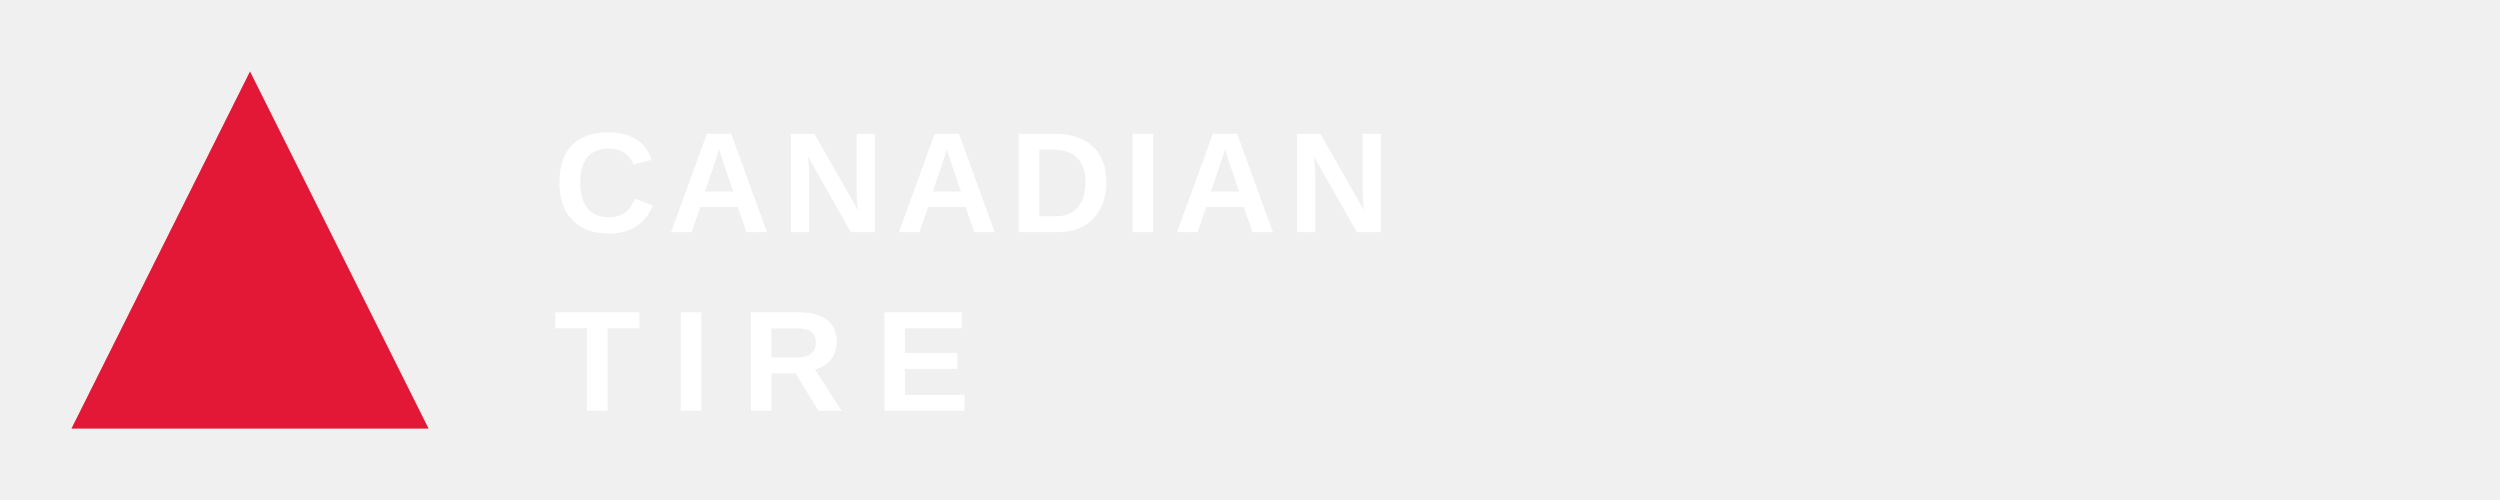
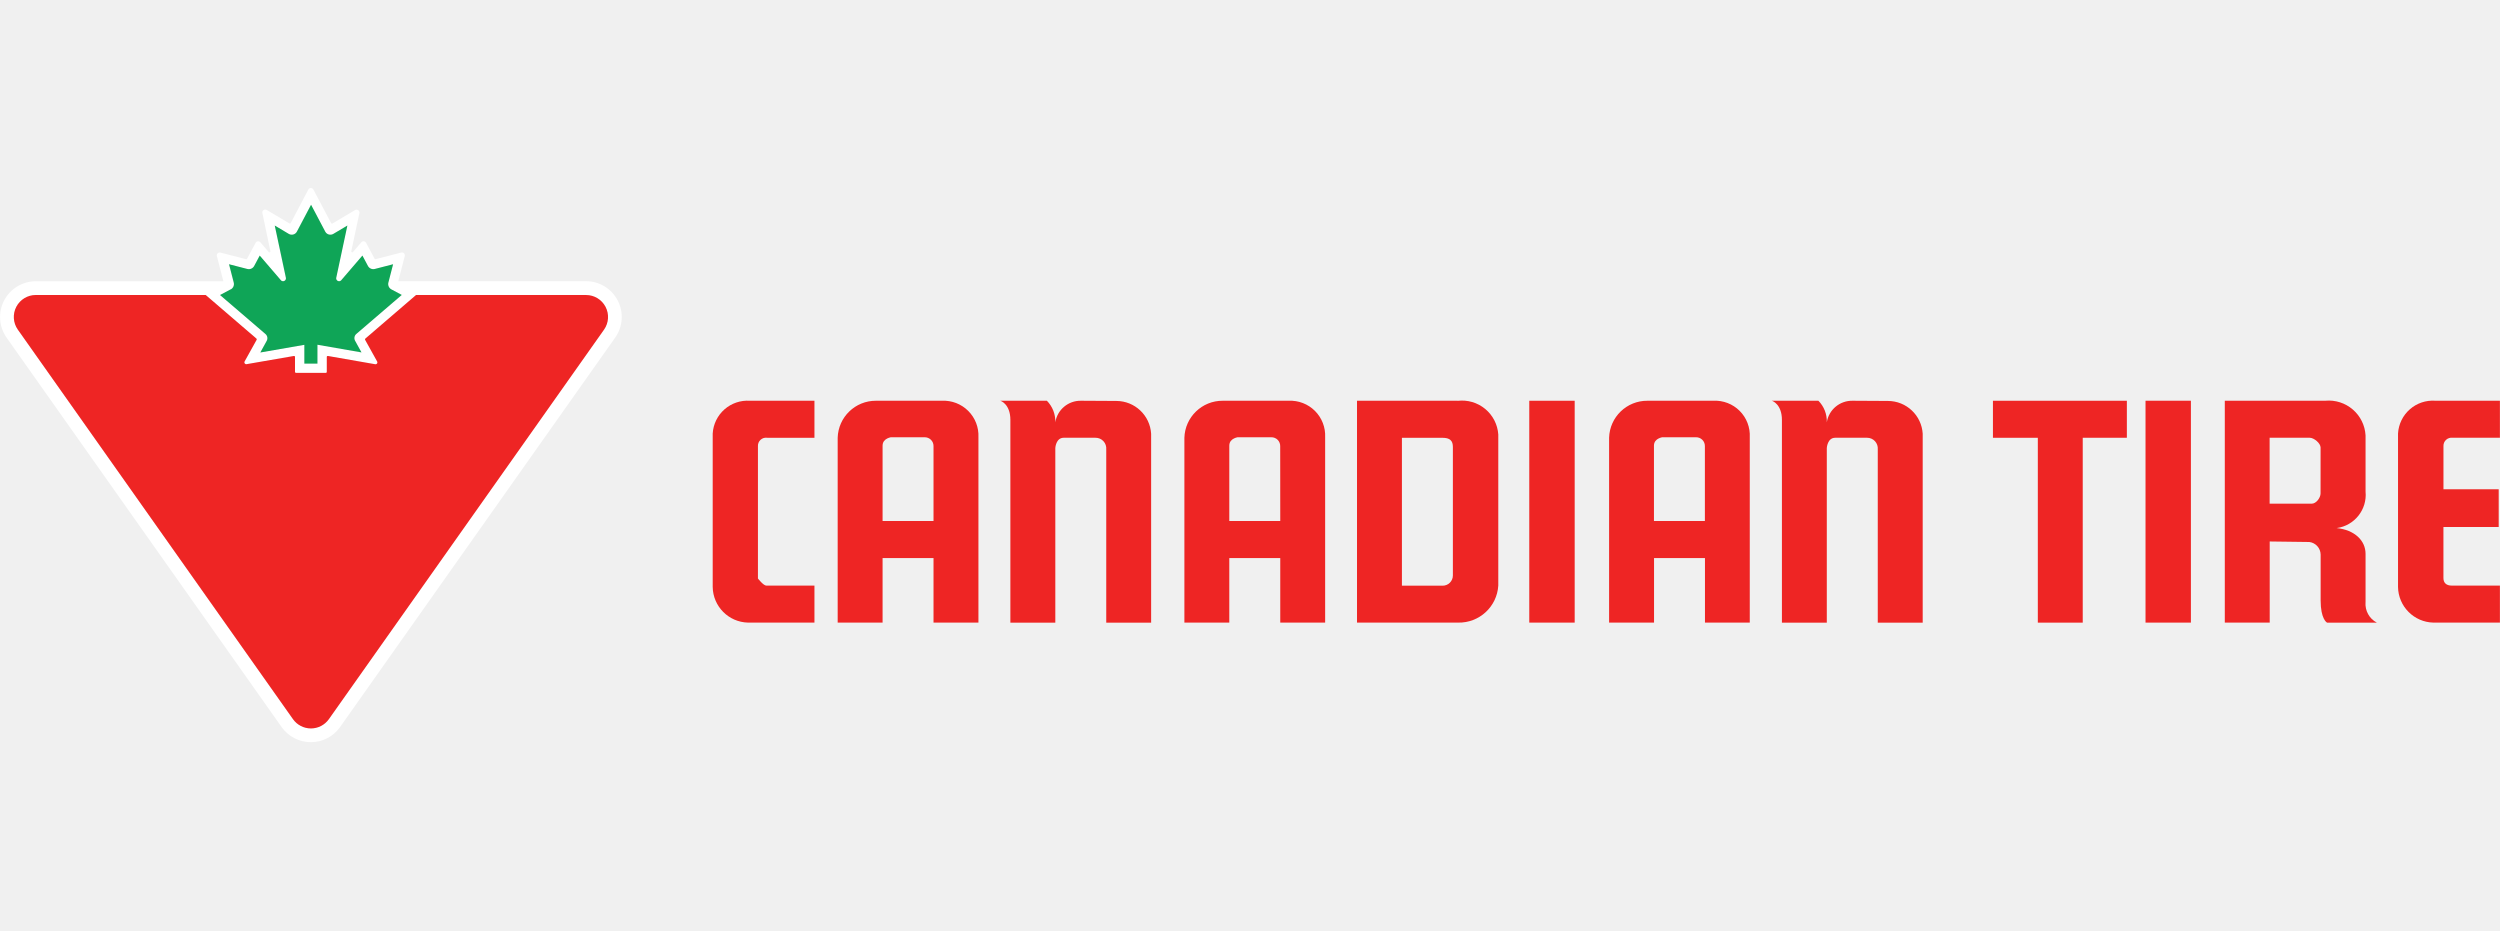
- <svg xmlns="http://www.w3.org/2000/svg" viewBox="0 0 280 56" role="img" aria-label="Canadian Tire">
-   <polygon points="28,8 48,48 8,48" fill="#E31837" />
-   <text x="62" y="26" fill="#fff" font-family="Arial, Helvetica, sans-serif" font-size="16" font-weight="800" letter-spacing="1.2">CANADIAN</text>
-   <text x="62" y="46" fill="#fff" font-family="Arial, Helvetica, sans-serif" font-size="16" font-weight="800" letter-spacing="3.4">TIRE</text>
+ <svg xmlns="http://www.w3.org/2000/svg" width="86" height="32" viewBox="0 0 86 32">
+   <defs>
+     <clipPath id="clip-path">
+       <rect id="Rectangle_4225" data-name="Rectangle 4225" width="86" height="19.067" fill="none" />
+     </clipPath>
+   </defs>
+   <g id="Group_75062" data-name="Group 75062" transform="translate(-1334 -5319)">
+     <rect id="Rectangle_4510" data-name="Rectangle 4510" width="86" height="32" transform="translate(1334 5319)" fill="#fff" opacity="0" />
+     <g id="Group_75061" data-name="Group 75061" transform="translate(1334 5325.466)">
+       <g id="Group_75045" data-name="Group 75045">
+         <g id="Group_75044" data-name="Group 75044" clip-path="url(#clip-path)">
+           <path id="Path_20406" data-name="Path 20406" d="M21.247,3.869a1.227,1.227,0,0,0-1.091-.662H13.7l.224-.868a.1.1,0,0,0-.119-.118l-.884.228a.033.033,0,0,1-.038-.017l-.292-.548a.1.1,0,0,0-.16-.018l-.289.337a.033.033,0,0,1-.058-.029L12.364.857a.1.1,0,0,0-.145-.1l-.783.466a.033.033,0,0,1-.046-.013L10.779.052a.1.1,0,0,0-.172,0L10,1.207a.033.033,0,0,1-.046.013L9.168.753a.1.1,0,0,0-.145.1L9.3,2.175a.033.033,0,0,1-.058.029l-.289-.337a.1.1,0,0,0-.16.018L8.5,2.433a.033.033,0,0,1-.038.017l-.884-.228a.1.1,0,0,0-.119.119l.224.868H1.231A1.231,1.231,0,0,0,.223,5.145L9.692,18.552a1.231,1.231,0,0,0,2,0L21.165,5.143a1.227,1.227,0,0,0,.082-1.274M7.928,3.491a.209.209,0,0,0,.1-.237L7.87,2.627l.628.162a.209.209,0,0,0,.237-.1l.192-.36.735.856A.1.1,0,0,0,9.829,3.1L9.444,1.291l.484.288a.2.2,0,0,0,.277-.078l.488-.925.488.925a.2.2,0,0,0,.277.078l.484-.288L11.558,3.1a.1.1,0,0,0,.167.083l.735-.856.192.36a.209.209,0,0,0,.237.1l.628-.162-.162.627a.209.209,0,0,0,.1.237l.36.192L12.255,5.025a.189.189,0,0,0-.042.235l.22.4-1.515-.264v.647h-.45V5.393l-1.515.264.22-.4a.189.189,0,0,0-.042-.235L7.568,3.683Zm12.847,1.38L11.308,18.276a.756.756,0,0,1-1.23,0L.611,4.871a.756.756,0,0,1,.62-1.188H7.075l1.745,1.5a.033.033,0,0,1,.007.041l-.414.745a.064.064,0,0,0,.067.094l1.628-.282a.033.033,0,0,1,.039.033v.515a.033.033,0,0,0,.033.033h1.026a.033.033,0,0,0,.033-.033V5.812a.033.033,0,0,1,.039-.033l1.628.282a.064.064,0,0,0,.067-.094l-.414-.745a.033.033,0,0,1,.007-.041l1.745-1.5h5.844a.756.756,0,0,1,.62,1.188" transform="translate(0.001 0)" fill="#fff" />
+           <path id="Path_20407" data-name="Path 20407" d="M60.874,7.527l-.36.192,1.564,1.342a.189.189,0,0,1,.042.235l-.22.4,1.515-.264v.647h.45V9.429l1.515.264-.22-.4a.189.189,0,0,1,.042-.235l1.564-1.342-.36-.192a.209.209,0,0,1-.1-.237l.162-.627-.627.162a.209.209,0,0,1-.237-.1l-.192-.36-.735.856a.1.1,0,0,1-.167-.083l.385-1.806-.484.288a.2.2,0,0,1-.277-.078l-.488-.925-.488.925a.2.2,0,0,1-.277.078l-.484-.288.385,1.806a.1.1,0,0,1-.167.083l-.735-.856-.192.36a.209.209,0,0,1-.237.1l-.627-.162.162.628a.209.209,0,0,1-.1.237" transform="translate(-52.945 -4.036)" fill="#0fa557" />
+           <path id="Path_20408" data-name="Path 20408" d="M23.475,29.444H17.631l-1.745,1.5a.033.033,0,0,0-.007.041l.414.745a.064.064,0,0,1-.067.095L14.6,31.541a.033.033,0,0,0-.039.033v.515a.033.033,0,0,1-.033.033H13.5a.033.033,0,0,1-.033-.033v-.515a.033.033,0,0,0-.039-.033l-1.628.282a.064.064,0,0,1-.067-.094l.414-.745a.033.033,0,0,0-.007-.041l-1.745-1.5H4.55a.756.756,0,0,0-.62,1.188L13.4,44.037a.756.756,0,0,0,1.23,0L24.1,30.632a.756.756,0,0,0-.62-1.188" transform="translate(-3.319 -25.761)" fill="#ee2524" />
+         </g>
+       </g>
+       <g id="Group_75047" data-name="Group 75047">
+         <g id="Group_75046" data-name="Group 75046" clip-path="url(#clip-path)">
+           <path id="Path_20409" data-name="Path 20409" d="M197.875,59.8H199.5V58.525h-2.222A1.2,1.2,0,0,0,196,59.653v5.276a1.245,1.245,0,0,0,1.218,1.228H199.5V64.884h-1.656c-.1,0-.288-.244-.288-.244V60.088a.278.278,0,0,1,.315-.29" transform="translate(-171.483 -51.205)" fill="#ee2524" />
+           <path id="Path_20410" data-name="Path 20410" d="M233.966,58.525H231.7a1.311,1.311,0,0,0-1.318,1.273v6.359h1.545V63.936h1.752v2.221h1.545V59.781a1.2,1.2,0,0,0-1.257-1.256m-.288,4.137h-1.752V60.069c0-.271.334-.288.27-.288h1.174a.3.3,0,0,1,.308.307Z" transform="translate(-201.566 -51.205)" fill="#ee2524" />
+           <path id="Path_20411" data-name="Path 20411" d="M277.861,58.525a.878.878,0,0,0-.885.74,1.013,1.013,0,0,0-.29-.74h-1.608c.027,0,.352.125.352.659v6.974h1.546V60.151s.018-.353.289-.353h1.093a.368.368,0,0,1,.37.4v5.962h1.544v-6.5a1.2,1.2,0,0,0-1.193-1.128Z" transform="translate(-240.673 -51.205)" fill="#ee2524" />
+           <path id="Path_20412" data-name="Path 20412" d="M329.3,58.525h-2.268a1.312,1.312,0,0,0-1.319,1.273v6.359h1.545V63.936h1.753v2.221h1.544V59.781a1.2,1.2,0,0,0-1.255-1.256m-.289,4.137h-1.753V60.069c0-.271.334-.288.271-.288H328.7a.3.3,0,0,1,.309.307Z" transform="translate(-284.97 -51.205)" fill="#ee2524" />
+           <path id="Path_20413" data-name="Path 20413" d="M376.687,58.525h-3.46v7.632h3.478a1.356,1.356,0,0,0,1.382-1.273v-5.2a1.252,1.252,0,0,0-1.4-1.156m-.162,6.006a.351.351,0,0,1-.353.353h-1.4V59.8h1.4c.353,0,.353.207.353.353Z" transform="translate(-326.546 -51.205)" fill="#ee2524" />
+           <rect id="Rectangle_4226" data-name="Rectangle 4226" width="1.562" height="7.632" transform="translate(52.607 7.32)" fill="#ee2524" />
+           <path id="Path_20414" data-name="Path 20414" d="M446.147,58.525H443.88a1.311,1.311,0,0,0-1.319,1.273v6.359h1.546V63.936h1.752v2.221H447.4V59.781a1.194,1.194,0,0,0-1.255-1.256m-.289,4.137h-1.752V60.069c0-.271.334-.288.27-.288h1.174a.3.3,0,0,1,.308.307Z" transform="translate(-387.208 -51.205)" fill="#ee2524" />
+           <path id="Path_20415" data-name="Path 20415" d="M490.05,58.525a.88.88,0,0,0-.885.74,1,1,0,0,0-.289-.74h-1.608c.027,0,.353.125.353.659v6.974h1.544V60.151s.018-.353.29-.353h1.094a.367.367,0,0,1,.369.4v5.962h1.546v-6.5a1.2,1.2,0,0,0-1.193-1.128Z" transform="translate(-426.323 -51.205)" fill="#ee2524" />
+           <path id="Path_20416" data-name="Path 20416" d="M548.133,58.519v1.274h1.544v6.359h1.545V59.792h1.518V58.519Z" transform="translate(-479.576 -51.199)" fill="#ee2524" />
+           <rect id="Rectangle_4227" data-name="Rectangle 4227" width="1.561" height="7.633" transform="translate(73.806 7.319)" fill="#ee2524" />
+           <path id="Path_20417" data-name="Path 20417" d="M616.748,65.457V63.785c0-.451-.372-.822-.995-.885a1.154,1.154,0,0,0,.995-1.256V59.712a1.269,1.269,0,0,0-1.383-1.193h-3.459v7.633h1.545V63.361l1.363.018a.443.443,0,0,1,.389.435v1.58c0,.622.207.759.225.759h1.708a.728.728,0,0,1-.389-.7M615.2,61.708c0,.145-.145.353-.307.353h-1.445V59.793h1.381c.145,0,.372.19.372.335Z" transform="translate(-535.373 -51.2)" fill="#ee2524" />
+           <path id="Path_20418" data-name="Path 20418" d="M663.026,62.863v-1.3h-1.9V60.081a.279.279,0,0,1,.316-.289h1.626V58.518h-2.222a1.2,1.2,0,0,0-1.283,1.13v5.275a1.246,1.246,0,0,0,1.22,1.228h2.285V64.878h-1.652c-.2,0-.291-.1-.291-.262V62.863Z" transform="translate(-577.071 -51.199)" fill="#ee2524" />
+         </g>
+       </g>
+     </g>
+   </g>
</svg>
